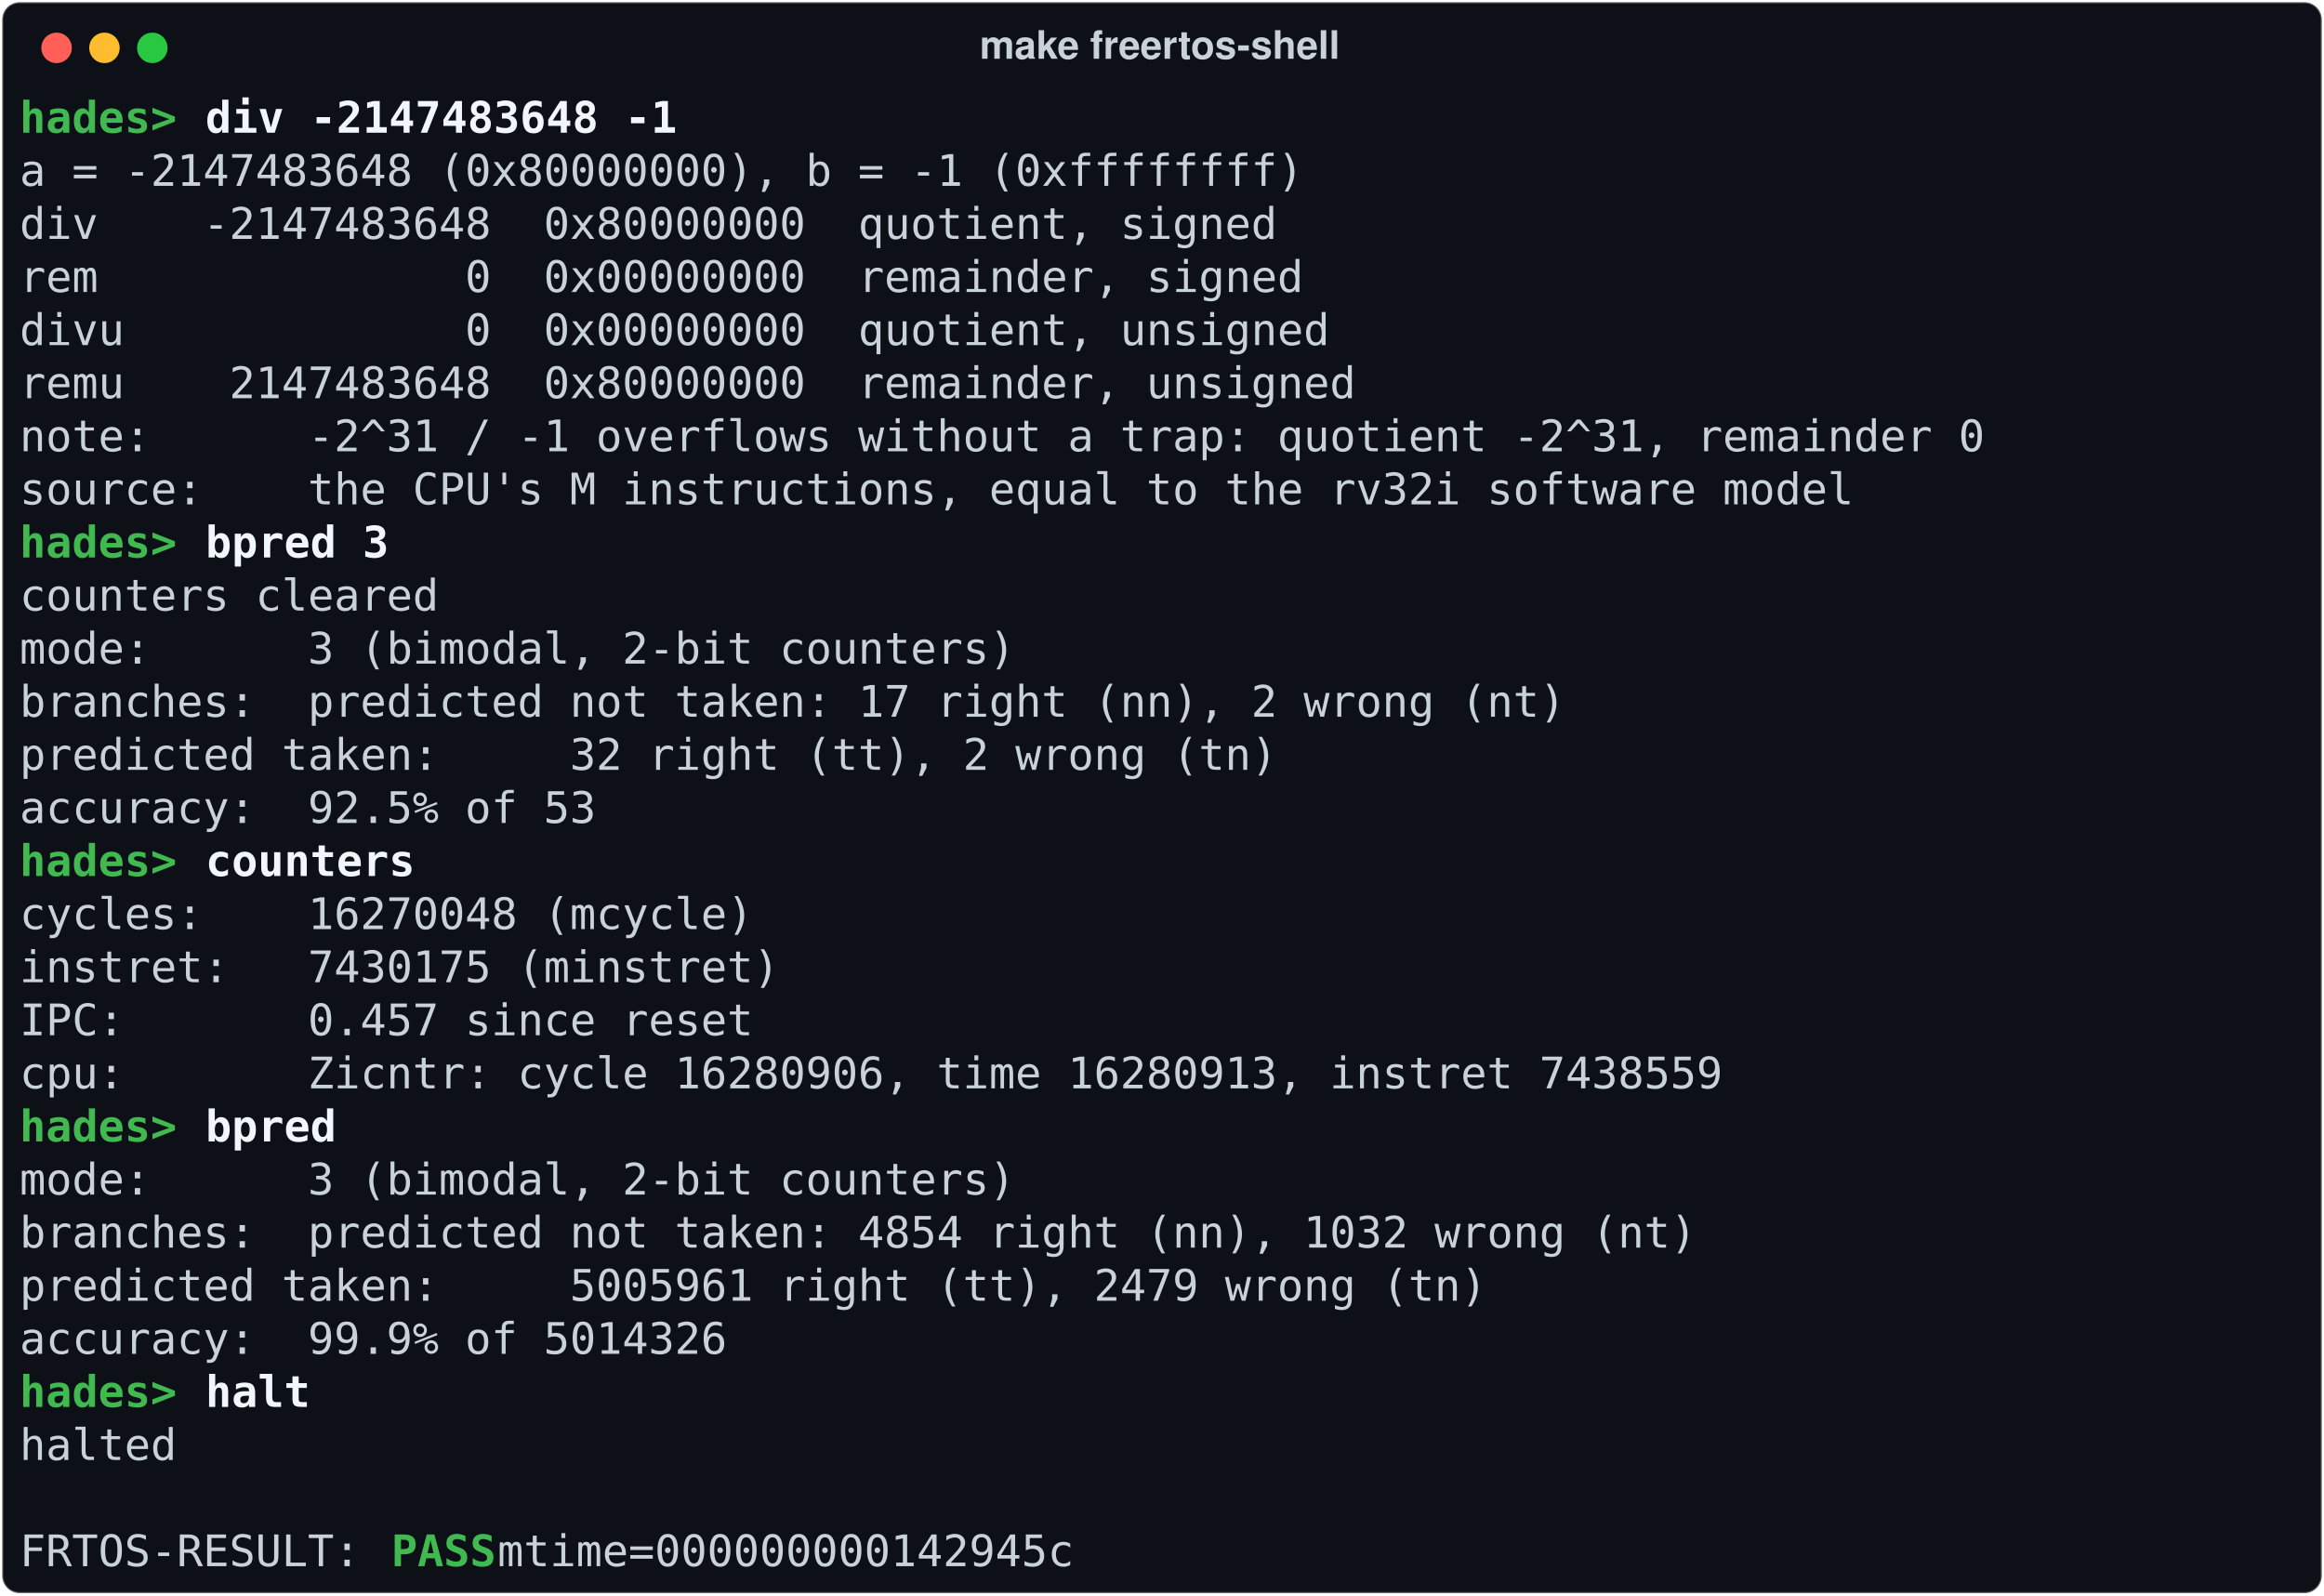
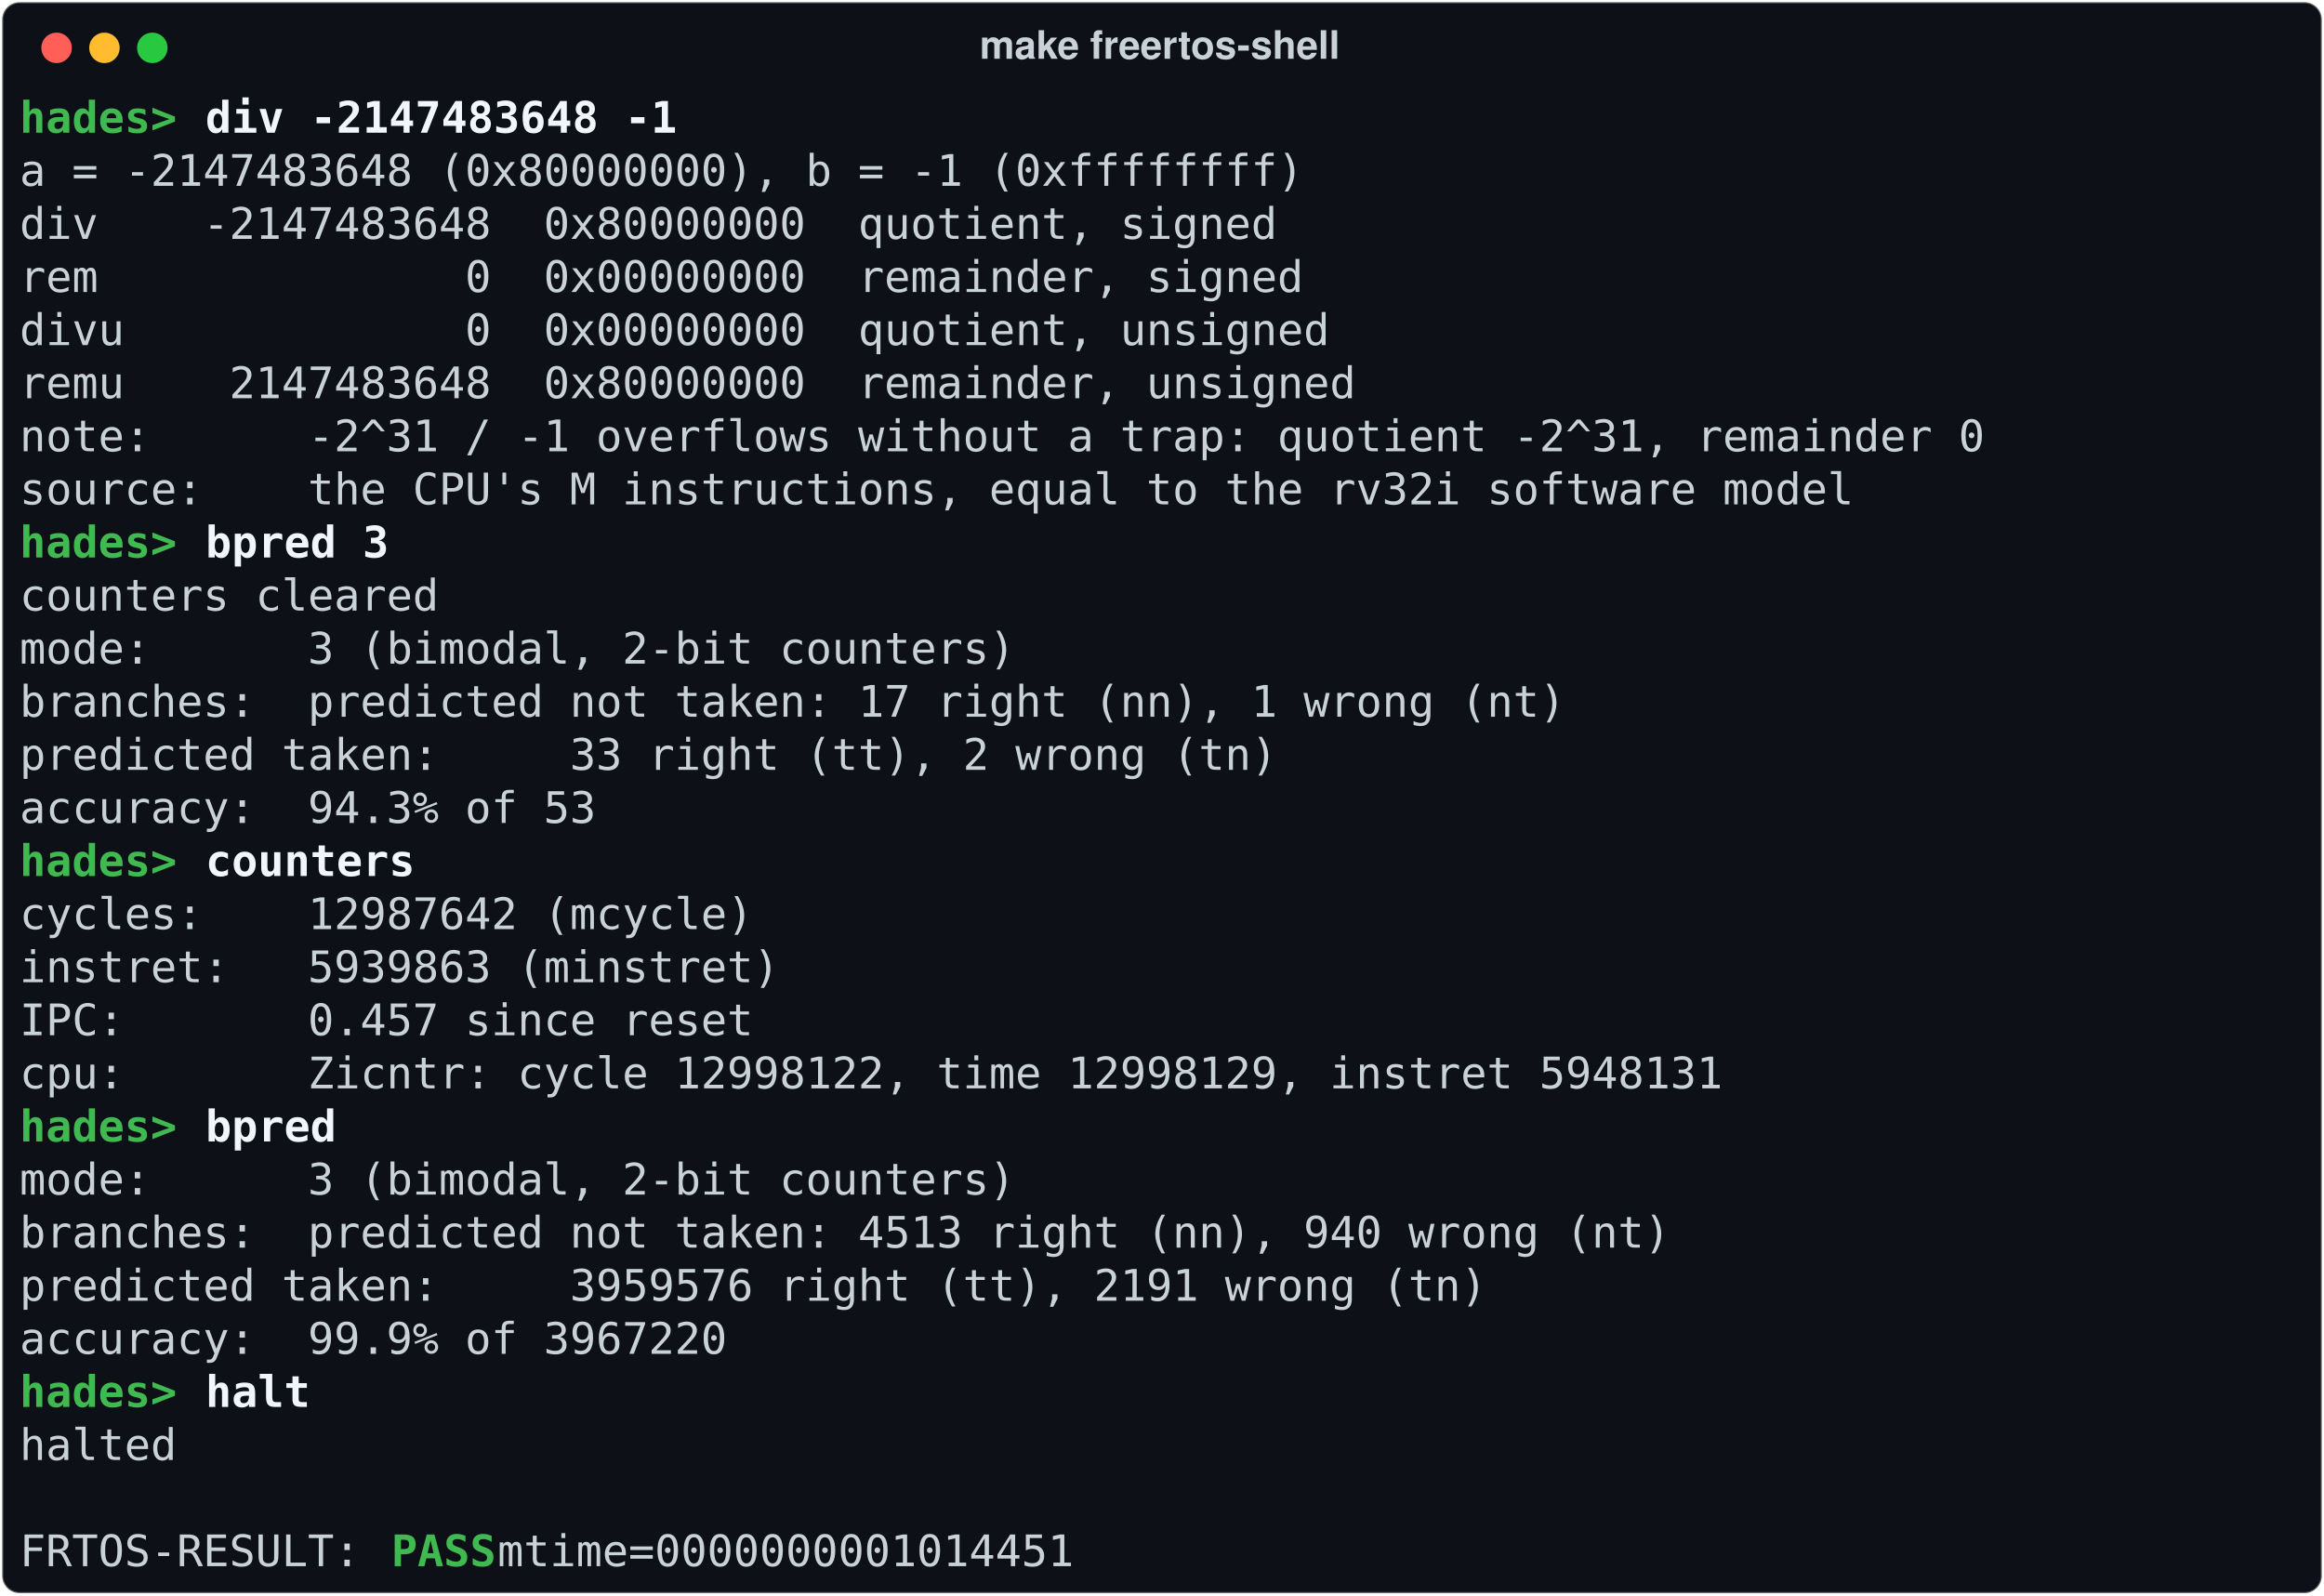
<svg xmlns="http://www.w3.org/2000/svg" class="rich-terminal" viewBox="0 0 1068 733.2">
  <style>

    .hades-hardware-matrix {
        font-family: 'Fira Code', 'JetBrains Mono', 'Cascadia Mono', 'DejaVu Sans Mono', Menlo, Consolas, 'Liberation Mono', monospace;
        font-size: 20px;
        line-height: 24.4px;
        font-variant-east-asian: full-width;
    }

    .hades-hardware-title {
        font-size: 18px;
        font-weight: bold;
        font-family: -apple-system, 'Segoe UI', Helvetica, Arial, sans-serif;
    }

    .hades-hardware-r1 { fill: #3fb950;font-weight: bold }
.hades-hardware-r2 { fill: #c9d1d9 }
.hades-hardware-r3 { fill: #f0f6fc;font-weight: bold }
    </style>
  <defs>
    <clipPath id="hades-hardware-clip-terminal">
      <rect x="0" y="0" width="1048.2" height="682.2" />
    </clipPath>
    <clipPath id="hades-hardware-line-0">
      <rect x="0" y="1.5" width="1049.2" height="24.65" />
    </clipPath>
    <clipPath id="hades-hardware-line-1">
      <rect x="0" y="25.9" width="1049.2" height="24.65" />
    </clipPath>
    <clipPath id="hades-hardware-line-2">
      <rect x="0" y="50.3" width="1049.2" height="24.65" />
    </clipPath>
    <clipPath id="hades-hardware-line-3">
      <rect x="0" y="74.7" width="1049.2" height="24.65" />
    </clipPath>
    <clipPath id="hades-hardware-line-4">
      <rect x="0" y="99.1" width="1049.2" height="24.65" />
    </clipPath>
    <clipPath id="hades-hardware-line-5">
      <rect x="0" y="123.5" width="1049.2" height="24.65" />
    </clipPath>
    <clipPath id="hades-hardware-line-6">
      <rect x="0" y="147.9" width="1049.2" height="24.65" />
    </clipPath>
    <clipPath id="hades-hardware-line-7">
      <rect x="0" y="172.3" width="1049.2" height="24.65" />
    </clipPath>
    <clipPath id="hades-hardware-line-8">
      <rect x="0" y="196.7" width="1049.2" height="24.65" />
    </clipPath>
    <clipPath id="hades-hardware-line-9">
      <rect x="0" y="221.1" width="1049.2" height="24.65" />
    </clipPath>
    <clipPath id="hades-hardware-line-10">
      <rect x="0" y="245.5" width="1049.2" height="24.65" />
    </clipPath>
    <clipPath id="hades-hardware-line-11">
      <rect x="0" y="269.9" width="1049.2" height="24.65" />
    </clipPath>
    <clipPath id="hades-hardware-line-12">
      <rect x="0" y="294.3" width="1049.2" height="24.65" />
    </clipPath>
    <clipPath id="hades-hardware-line-13">
      <rect x="0" y="318.7" width="1049.2" height="24.65" />
    </clipPath>
    <clipPath id="hades-hardware-line-14">
      <rect x="0" y="343.1" width="1049.2" height="24.65" />
    </clipPath>
    <clipPath id="hades-hardware-line-15">
      <rect x="0" y="367.5" width="1049.2" height="24.65" />
    </clipPath>
    <clipPath id="hades-hardware-line-16">
      <rect x="0" y="391.9" width="1049.2" height="24.65" />
    </clipPath>
    <clipPath id="hades-hardware-line-17">
      <rect x="0" y="416.3" width="1049.2" height="24.65" />
    </clipPath>
    <clipPath id="hades-hardware-line-18">
      <rect x="0" y="440.7" width="1049.2" height="24.65" />
    </clipPath>
    <clipPath id="hades-hardware-line-19">
      <rect x="0" y="465.1" width="1049.2" height="24.65" />
    </clipPath>
    <clipPath id="hades-hardware-line-20">
      <rect x="0" y="489.5" width="1049.2" height="24.65" />
    </clipPath>
    <clipPath id="hades-hardware-line-21">
      <rect x="0" y="513.9" width="1049.2" height="24.65" />
    </clipPath>
    <clipPath id="hades-hardware-line-22">
      <rect x="0" y="538.3" width="1049.2" height="24.65" />
    </clipPath>
    <clipPath id="hades-hardware-line-23">
      <rect x="0" y="562.7" width="1049.2" height="24.65" />
    </clipPath>
    <clipPath id="hades-hardware-line-24">
      <rect x="0" y="587.1" width="1049.2" height="24.65" />
    </clipPath>
    <clipPath id="hades-hardware-line-25">
      <rect x="0" y="611.5" width="1049.2" height="24.65" />
    </clipPath>
    <clipPath id="hades-hardware-line-26">
      <rect x="0" y="635.9" width="1049.2" height="24.65" />
    </clipPath>
  </defs>
  <rect fill="#0d1117" stroke="rgba(255,255,255,0.35)" stroke-width="1" x="1" y="1" width="1066" height="731.2" rx="8" />
  <text class="hades-hardware-title" fill="#c9d1d9" text-anchor="middle" x="533" y="27">make freertos-shell</text>
  <g transform="translate(26,22)">
    <circle cx="0" cy="0" r="7" fill="#ff5f57" />
    <circle cx="22" cy="0" r="7" fill="#febc2e" />
    <circle cx="44" cy="0" r="7" fill="#28c840" />
  </g>
  <g transform="translate(9, 41)" clip-path="url(#hades-hardware-clip-terminal)">
    <g class="hades-hardware-matrix">
      <text class="hades-hardware-r1" x="0" y="20" textLength="73.2" clip-path="url(#hades-hardware-line-0)">hades&gt;</text>
      <text class="hades-hardware-r3" x="85.4" y="20" textLength="219.6" clip-path="url(#hades-hardware-line-0)">div -2147483648 -1</text>
      <text class="hades-hardware-r2" x="1049.2" y="20" textLength="12.2" clip-path="url(#hades-hardware-line-0)">
</text>
      <text class="hades-hardware-r2" x="0" y="44.4" textLength="597.8" clip-path="url(#hades-hardware-line-1)">a = -2147483648 (0x80000000), b = -1 (0xffffffff)</text>
      <text class="hades-hardware-r2" x="1049.2" y="44.4" textLength="12.2" clip-path="url(#hades-hardware-line-1)">
</text>
      <text class="hades-hardware-r2" x="0" y="68.8" textLength="610" clip-path="url(#hades-hardware-line-2)">  div    -2147483648  0x80000000  quotient, signed</text>
      <text class="hades-hardware-r2" x="1049.2" y="68.8" textLength="12.2" clip-path="url(#hades-hardware-line-2)">
</text>
      <text class="hades-hardware-r2" x="0" y="93.2" textLength="622.2" clip-path="url(#hades-hardware-line-3)">  rem              0  0x00000000  remainder, signed</text>
      <text class="hades-hardware-r2" x="1049.2" y="93.2" textLength="12.2" clip-path="url(#hades-hardware-line-3)">
</text>
      <text class="hades-hardware-r2" x="0" y="117.6" textLength="634.4" clip-path="url(#hades-hardware-line-4)">  divu             0  0x00000000  quotient, unsigned</text>
      <text class="hades-hardware-r2" x="1049.2" y="117.6" textLength="12.2" clip-path="url(#hades-hardware-line-4)">
</text>
      <text class="hades-hardware-r2" x="0" y="142" textLength="646.6" clip-path="url(#hades-hardware-line-5)">  remu    2147483648  0x80000000  remainder, unsigned</text>
      <text class="hades-hardware-r2" x="1049.2" y="142" textLength="12.2" clip-path="url(#hades-hardware-line-5)">
</text>
      <text class="hades-hardware-r2" x="0" y="166.4" textLength="915" clip-path="url(#hades-hardware-line-6)">note:      -2^31 / -1 overflows without a trap: quotient -2^31, remainder 0</text>
      <text class="hades-hardware-r2" x="1049.2" y="166.4" textLength="12.2" clip-path="url(#hades-hardware-line-6)">
</text>
      <text class="hades-hardware-r2" x="0" y="190.8" textLength="854" clip-path="url(#hades-hardware-line-7)">source:    the CPU's M instructions, equal to the rv32i software model</text>
      <text class="hades-hardware-r2" x="1049.2" y="190.8" textLength="12.2" clip-path="url(#hades-hardware-line-7)">
</text>
      <text class="hades-hardware-r1" x="0" y="215.2" textLength="73.2" clip-path="url(#hades-hardware-line-8)">hades&gt;</text>
      <text class="hades-hardware-r3" x="85.4" y="215.2" textLength="85.4" clip-path="url(#hades-hardware-line-8)">bpred 3</text>
      <text class="hades-hardware-r2" x="1049.2" y="215.2" textLength="12.2" clip-path="url(#hades-hardware-line-8)">
</text>
      <text class="hades-hardware-r2" x="0" y="239.6" textLength="195.2" clip-path="url(#hades-hardware-line-9)">counters cleared</text>
      <text class="hades-hardware-r2" x="1049.2" y="239.6" textLength="12.2" clip-path="url(#hades-hardware-line-9)">
</text>
      <text class="hades-hardware-r2" x="0" y="264" textLength="463.6" clip-path="url(#hades-hardware-line-10)">mode:      3 (bimodal, 2-bit counters)</text>
      <text class="hades-hardware-r2" x="1049.2" y="264" textLength="12.2" clip-path="url(#hades-hardware-line-10)">
</text>
-       <text class="hades-hardware-r2" x="0" y="288.4" textLength="719.8" clip-path="url(#hades-hardware-line-11)">branches:  predicted not taken: 17 right (nn), 2 wrong (nt)</text>
+       <text class="hades-hardware-r2" x="0" y="288.4" textLength="719.8" clip-path="url(#hades-hardware-line-11)">branches:  predicted not taken: 17 right (nn), 1 wrong (nt)</text>
      <text class="hades-hardware-r2" x="1049.2" y="288.4" textLength="12.2" clip-path="url(#hades-hardware-line-11)">
</text>
-       <text class="hades-hardware-r2" x="0" y="312.8" textLength="719.8" clip-path="url(#hades-hardware-line-12)">           predicted taken:     32 right (tt), 2 wrong (tn)</text>
+       <text class="hades-hardware-r2" x="0" y="312.8" textLength="719.8" clip-path="url(#hades-hardware-line-12)">           predicted taken:     33 right (tt), 2 wrong (tn)</text>
      <text class="hades-hardware-r2" x="1049.2" y="312.8" textLength="12.2" clip-path="url(#hades-hardware-line-12)">
</text>
-       <text class="hades-hardware-r2" x="0" y="337.2" textLength="268.4" clip-path="url(#hades-hardware-line-13)">accuracy:  92.5% of 53</text>
+       <text class="hades-hardware-r2" x="0" y="337.2" textLength="268.4" clip-path="url(#hades-hardware-line-13)">accuracy:  94.3% of 53</text>
      <text class="hades-hardware-r2" x="1049.2" y="337.2" textLength="12.2" clip-path="url(#hades-hardware-line-13)">
</text>
      <text class="hades-hardware-r1" x="0" y="361.6" textLength="73.2" clip-path="url(#hades-hardware-line-14)">hades&gt;</text>
      <text class="hades-hardware-r3" x="85.4" y="361.6" textLength="97.6" clip-path="url(#hades-hardware-line-14)">counters</text>
      <text class="hades-hardware-r2" x="1049.2" y="361.6" textLength="12.2" clip-path="url(#hades-hardware-line-14)">
</text>
-       <text class="hades-hardware-r2" x="0" y="386" textLength="341.6" clip-path="url(#hades-hardware-line-15)">cycles:    16270048 (mcycle)</text>
+       <text class="hades-hardware-r2" x="0" y="386" textLength="341.6" clip-path="url(#hades-hardware-line-15)">cycles:    12987642 (mcycle)</text>
      <text class="hades-hardware-r2" x="1049.2" y="386" textLength="12.2" clip-path="url(#hades-hardware-line-15)">
</text>
-       <text class="hades-hardware-r2" x="0" y="410.4" textLength="353.8" clip-path="url(#hades-hardware-line-16)">instret:   7430175 (minstret)</text>
+       <text class="hades-hardware-r2" x="0" y="410.4" textLength="353.8" clip-path="url(#hades-hardware-line-16)">instret:   5939863 (minstret)</text>
      <text class="hades-hardware-r2" x="1049.2" y="410.4" textLength="12.2" clip-path="url(#hades-hardware-line-16)">
</text>
      <text class="hades-hardware-r2" x="0" y="434.8" textLength="341.6" clip-path="url(#hades-hardware-line-17)">IPC:       0.457 since reset</text>
      <text class="hades-hardware-r2" x="1049.2" y="434.8" textLength="12.2" clip-path="url(#hades-hardware-line-17)">
</text>
-       <text class="hades-hardware-r2" x="0" y="459.2" textLength="793" clip-path="url(#hades-hardware-line-18)">cpu:       Zicntr: cycle 16280906, time 16280913, instret 7438559</text>
+       <text class="hades-hardware-r2" x="0" y="459.2" textLength="793" clip-path="url(#hades-hardware-line-18)">cpu:       Zicntr: cycle 12998122, time 12998129, instret 5948131</text>
      <text class="hades-hardware-r2" x="1049.2" y="459.2" textLength="12.2" clip-path="url(#hades-hardware-line-18)">
</text>
      <text class="hades-hardware-r1" x="0" y="483.6" textLength="73.2" clip-path="url(#hades-hardware-line-19)">hades&gt;</text>
      <text class="hades-hardware-r3" x="85.4" y="483.6" textLength="61" clip-path="url(#hades-hardware-line-19)">bpred</text>
      <text class="hades-hardware-r2" x="1049.2" y="483.6" textLength="12.2" clip-path="url(#hades-hardware-line-19)">
</text>
      <text class="hades-hardware-r2" x="0" y="508" textLength="463.6" clip-path="url(#hades-hardware-line-20)">mode:      3 (bimodal, 2-bit counters)</text>
      <text class="hades-hardware-r2" x="1049.2" y="508" textLength="12.2" clip-path="url(#hades-hardware-line-20)">
</text>
-       <text class="hades-hardware-r2" x="0" y="532.4" textLength="780.8" clip-path="url(#hades-hardware-line-21)">branches:  predicted not taken: 4854 right (nn), 1032 wrong (nt)</text>
+       <text class="hades-hardware-r2" x="0" y="532.4" textLength="768.6" clip-path="url(#hades-hardware-line-21)">branches:  predicted not taken: 4513 right (nn), 940 wrong (nt)</text>
      <text class="hades-hardware-r2" x="1049.2" y="532.4" textLength="12.2" clip-path="url(#hades-hardware-line-21)">
</text>
-       <text class="hades-hardware-r2" x="0" y="556.8" textLength="817.4" clip-path="url(#hades-hardware-line-22)">           predicted taken:     5005961 right (tt), 2479 wrong (tn)</text>
+       <text class="hades-hardware-r2" x="0" y="556.8" textLength="817.4" clip-path="url(#hades-hardware-line-22)">           predicted taken:     3959576 right (tt), 2191 wrong (tn)</text>
      <text class="hades-hardware-r2" x="1049.2" y="556.8" textLength="12.2" clip-path="url(#hades-hardware-line-22)">
</text>
-       <text class="hades-hardware-r2" x="0" y="581.2" textLength="329.4" clip-path="url(#hades-hardware-line-23)">accuracy:  99.9% of 5014326</text>
+       <text class="hades-hardware-r2" x="0" y="581.2" textLength="329.4" clip-path="url(#hades-hardware-line-23)">accuracy:  99.9% of 3967220</text>
      <text class="hades-hardware-r2" x="1049.2" y="581.2" textLength="12.2" clip-path="url(#hades-hardware-line-23)">
</text>
      <text class="hades-hardware-r1" x="0" y="605.6" textLength="73.2" clip-path="url(#hades-hardware-line-24)">hades&gt;</text>
      <text class="hades-hardware-r3" x="85.4" y="605.6" textLength="48.8" clip-path="url(#hades-hardware-line-24)">halt</text>
      <text class="hades-hardware-r2" x="1049.2" y="605.6" textLength="12.2" clip-path="url(#hades-hardware-line-24)">
</text>
      <text class="hades-hardware-r2" x="0" y="630" textLength="73.2" clip-path="url(#hades-hardware-line-25)">halted</text>
      <text class="hades-hardware-r2" x="1049.2" y="630" textLength="12.2" clip-path="url(#hades-hardware-line-25)">
</text>
      <text class="hades-hardware-r2" x="1049.2" y="654.4" textLength="12.2" clip-path="url(#hades-hardware-line-26)">
</text>
      <text class="hades-hardware-r2" x="0" y="678.8" textLength="170.8" clip-path="url(#hades-hardware-line-27)">FRTOS-RESULT: </text>
      <text class="hades-hardware-r1" x="170.8" y="678.8" textLength="48.8" clip-path="url(#hades-hardware-line-27)">PASS</text>
-       <text class="hades-hardware-r2" x="219.6" y="678.8" textLength="280.6" clip-path="url(#hades-hardware-line-27)"> mtime=000000000142945c</text>
+       <text class="hades-hardware-r2" x="219.6" y="678.8" textLength="280.6" clip-path="url(#hades-hardware-line-27)"> mtime=0000000001014451</text>
      <text class="hades-hardware-r2" x="1049.2" y="678.8" textLength="12.2" clip-path="url(#hades-hardware-line-27)">
</text>
    </g>
  </g>
</svg>
